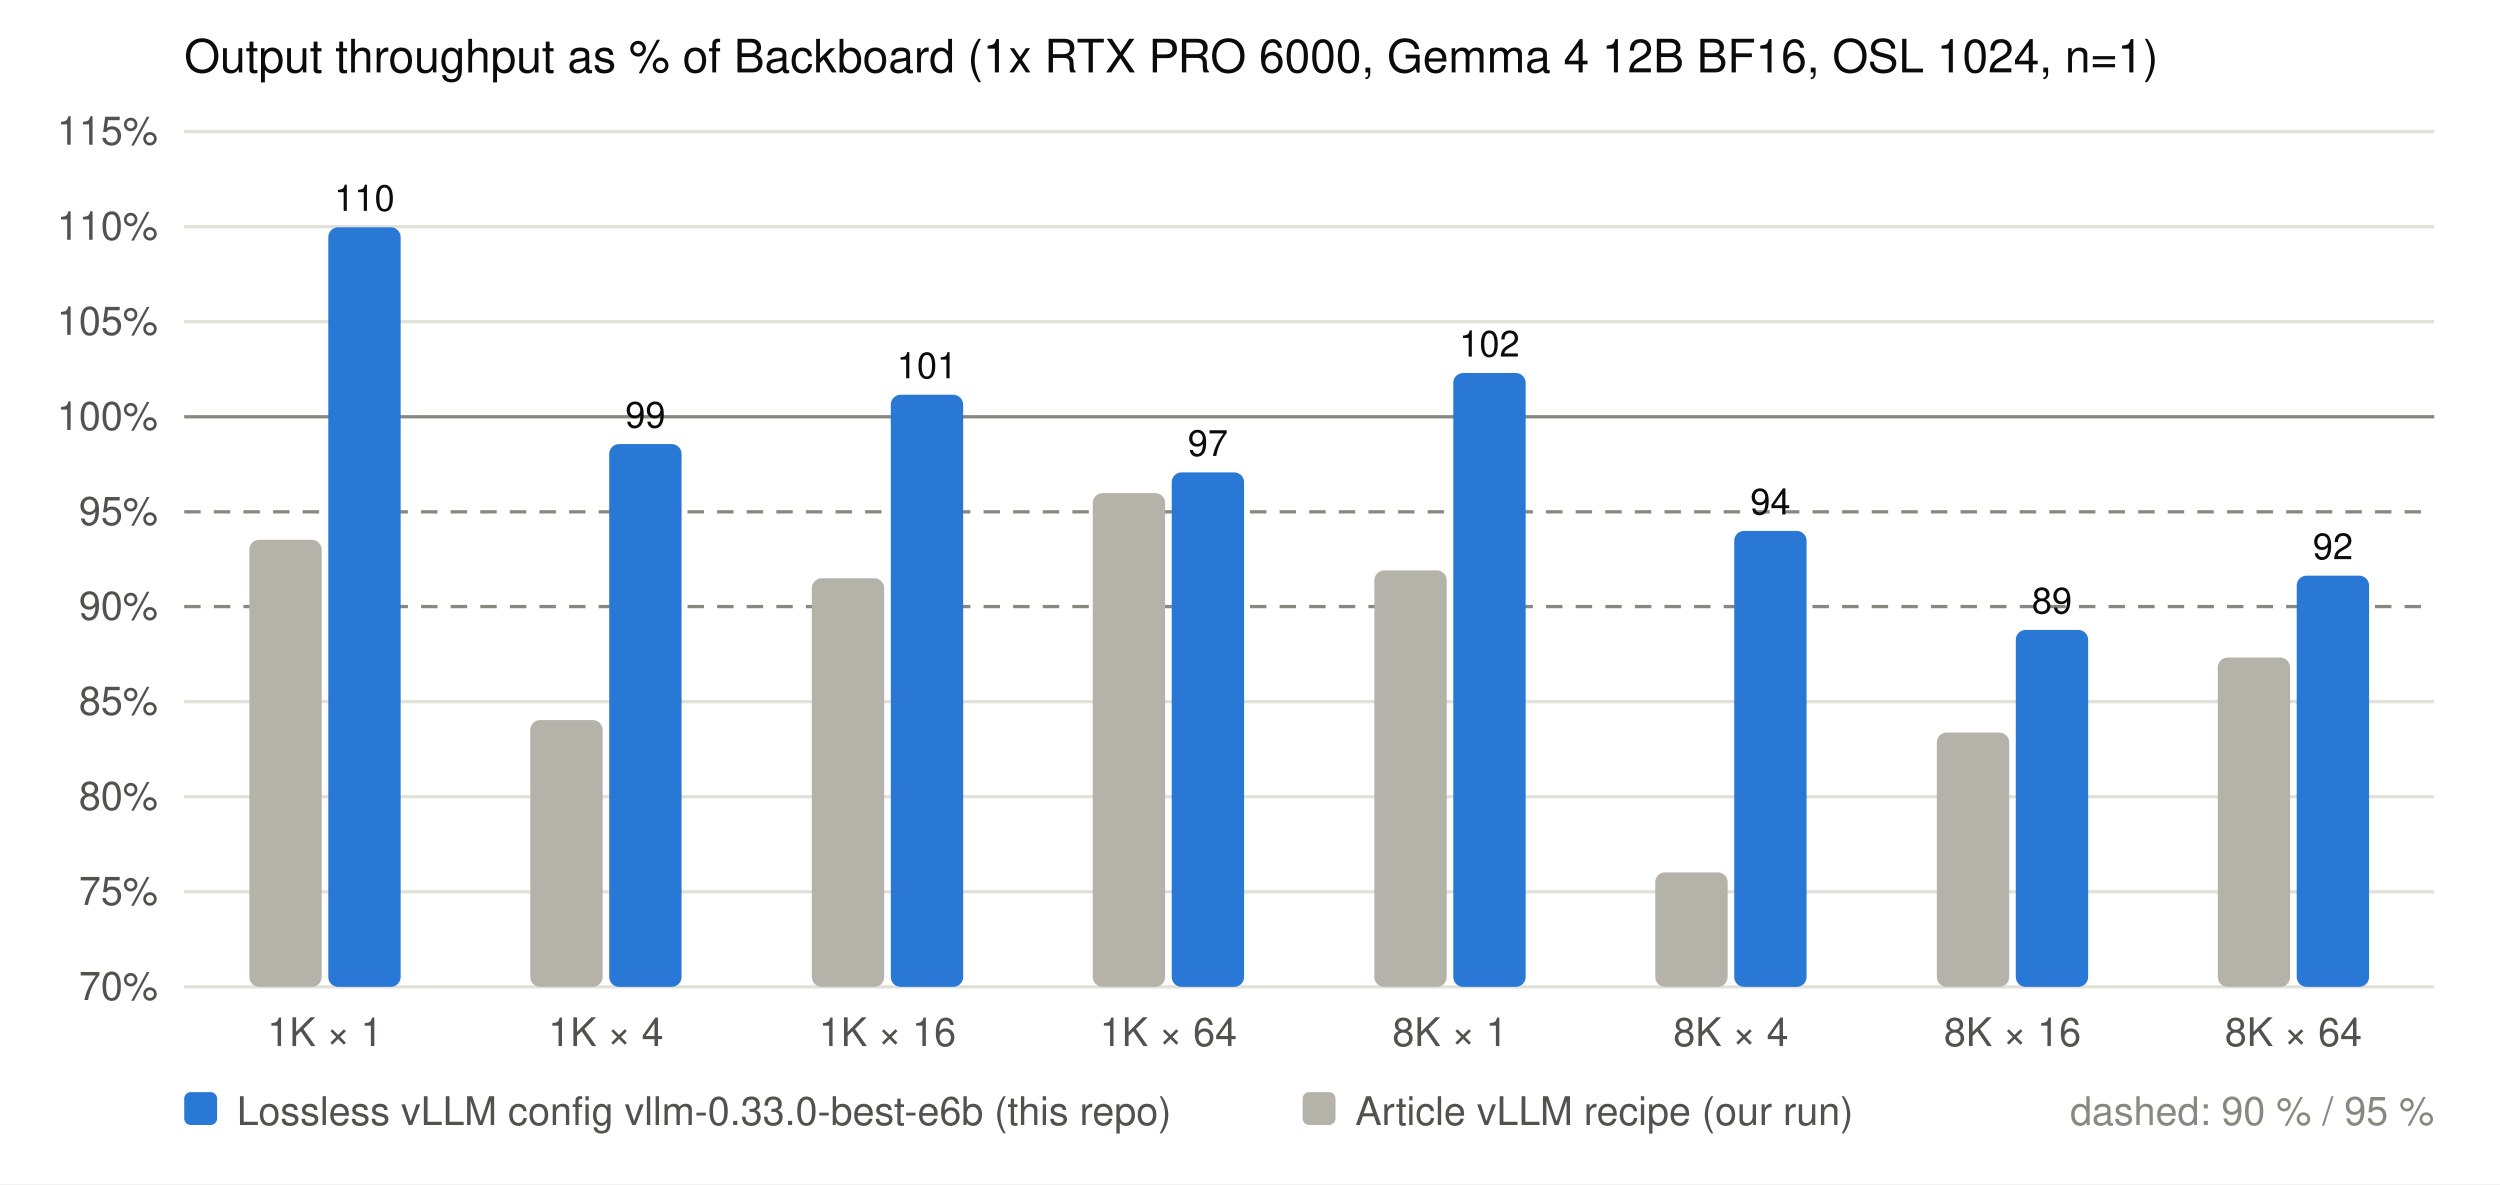
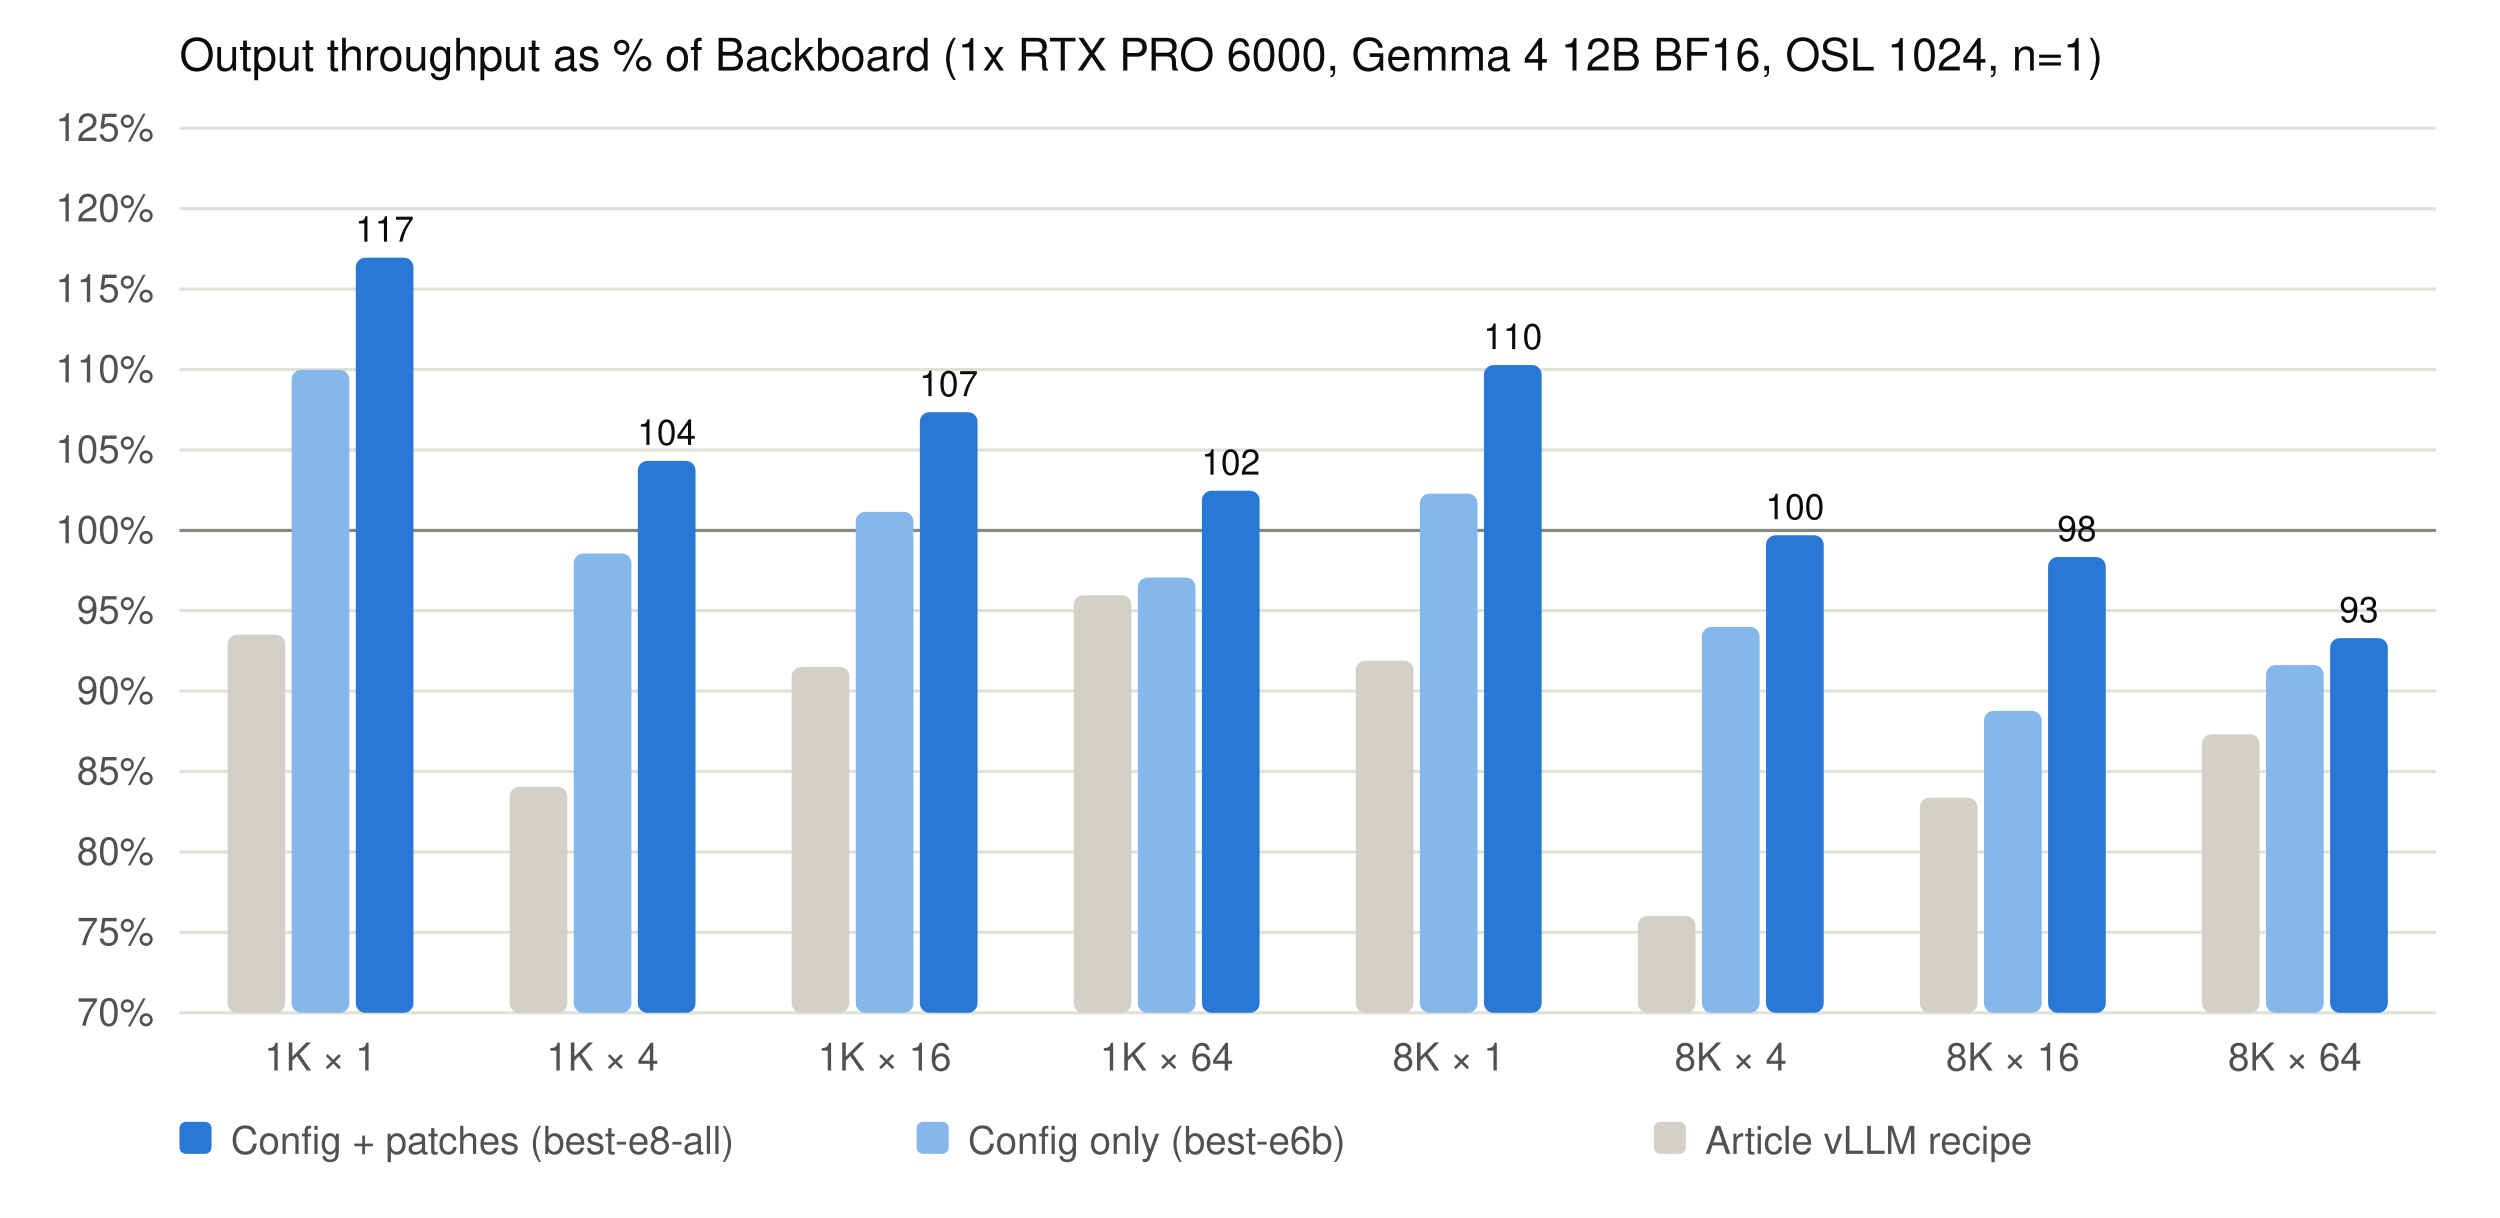
- <svg xmlns="http://www.w3.org/2000/svg" viewBox="0 0 760 360" width="760" height="360" font-family="Helvetica,Arial,sans-serif" font-size="12">
-   <rect width="760" height="360" fill="#ffffff" />
+ <svg xmlns="http://www.w3.org/2000/svg" viewBox="0 0 780 380" width="780" height="380" font-family="Helvetica,Arial,sans-serif" font-size="12">
+   <rect width="780" height="380" fill="#ffffff" />
  <text x="56" y="22" font-size="14" fill="#0b0b0b">Output throughput as % of Backboard (1x RTX PRO 6000, Gemma 4 12B BF16, OSL 1024, n=1)</text>
-   <line x1="56" x2="740" y1="300.0" y2="300.0" stroke="#e1e0d9" stroke-width="1" />
-   <text x="48" y="304.0" text-anchor="end" fill="#52514e">70%</text>
-   <line x1="56" x2="740" y1="271.1" y2="271.1" stroke="#e1e0d9" stroke-width="1" />
-   <text x="48" y="275.1" text-anchor="end" fill="#52514e">75%</text>
-   <line x1="56" x2="740" y1="242.2" y2="242.2" stroke="#e1e0d9" stroke-width="1" />
-   <text x="48" y="246.2" text-anchor="end" fill="#52514e">80%</text>
-   <line x1="56" x2="740" y1="213.3" y2="213.3" stroke="#e1e0d9" stroke-width="1" />
-   <text x="48" y="217.3" text-anchor="end" fill="#52514e">85%</text>
-   <line x1="56" x2="740" y1="184.4" y2="184.4" stroke="#888780" stroke-width="1" stroke-dasharray="5 4" />
-   <text x="48" y="188.4" text-anchor="end" fill="#52514e">90%</text>
-   <line x1="56" x2="740" y1="155.6" y2="155.6" stroke="#888780" stroke-width="1" stroke-dasharray="5 4" />
-   <text x="48" y="159.6" text-anchor="end" fill="#52514e">95%</text>
-   <line x1="56" x2="740" y1="126.7" y2="126.7" stroke="#888780" stroke-width="1" />
-   <text x="48" y="130.7" text-anchor="end" fill="#52514e">100%</text>
-   <line x1="56" x2="740" y1="97.8" y2="97.8" stroke="#e1e0d9" stroke-width="1" />
-   <text x="48" y="101.8" text-anchor="end" fill="#52514e">105%</text>
-   <line x1="56" x2="740" y1="68.9" y2="68.9" stroke="#e1e0d9" stroke-width="1" />
-   <text x="48" y="72.9" text-anchor="end" fill="#52514e">110%</text>
-   <line x1="56" x2="740" y1="40.0" y2="40.0" stroke="#e1e0d9" stroke-width="1" />
-   <text x="48" y="44.0" text-anchor="end" fill="#52514e">115%</text>
-   <rect x="75.8" y="164.1" width="22" height="135.9" fill="#b4b2a9" rx="3" />
-   <rect x="99.8" y="69.1" width="22" height="230.9" fill="#2a78d6" rx="3" />
-   <text x="110.8" y="64.1" text-anchor="middle" fill="#0b0b0b" font-size="11">110</text>
-   <text x="98.8" y="318" text-anchor="middle" fill="#52514e">1K × 1</text>
-   <rect x="161.2" y="218.9" width="22" height="81.1" fill="#b4b2a9" rx="3" />
-   <rect x="185.2" y="135.0" width="22" height="165.0" fill="#2a78d6" rx="3" />
-   <text x="196.2" y="130.0" text-anchor="middle" fill="#0b0b0b" font-size="11">99</text>
-   <text x="184.2" y="318" text-anchor="middle" fill="#52514e">1K × 4</text>
-   <rect x="246.8" y="175.8" width="22" height="124.2" fill="#b4b2a9" rx="3" />
-   <rect x="270.8" y="120.0" width="22" height="180.0" fill="#2a78d6" rx="3" />
-   <text x="281.8" y="115.0" text-anchor="middle" fill="#0b0b0b" font-size="11">101</text>
-   <text x="269.8" y="318" text-anchor="middle" fill="#52514e">1K × 16</text>
-   <rect x="332.2" y="149.9" width="22" height="150.1" fill="#b4b2a9" rx="3" />
-   <rect x="356.2" y="143.6" width="22" height="156.4" fill="#2a78d6" rx="3" />
-   <text x="367.2" y="138.6" text-anchor="middle" fill="#0b0b0b" font-size="11">97</text>
-   <text x="355.2" y="318" text-anchor="middle" fill="#52514e">1K × 64</text>
-   <rect x="417.8" y="173.4" width="22" height="126.6" fill="#b4b2a9" rx="3" />
-   <rect x="441.8" y="113.4" width="22" height="186.6" fill="#2a78d6" rx="3" />
-   <text x="452.8" y="108.4" text-anchor="middle" fill="#0b0b0b" font-size="11">102</text>
-   <text x="440.8" y="318" text-anchor="middle" fill="#52514e">8K × 1</text>
-   <rect x="503.2" y="265.2" width="22" height="34.8" fill="#b4b2a9" rx="3" />
-   <rect x="527.2" y="161.4" width="22" height="138.6" fill="#2a78d6" rx="3" />
-   <text x="538.2" y="156.4" text-anchor="middle" fill="#0b0b0b" font-size="11">94</text>
-   <text x="526.2" y="318" text-anchor="middle" fill="#52514e">8K × 4</text>
-   <rect x="588.8" y="222.7" width="22" height="77.3" fill="#b4b2a9" rx="3" />
-   <rect x="612.8" y="191.5" width="22" height="108.5" fill="#2a78d6" rx="3" />
-   <text x="623.8" y="186.5" text-anchor="middle" fill="#0b0b0b" font-size="11">89</text>
-   <text x="611.8" y="318" text-anchor="middle" fill="#52514e">8K × 16</text>
-   <rect x="674.2" y="199.9" width="22" height="100.1" fill="#b4b2a9" rx="3" />
-   <rect x="698.2" y="175.0" width="22" height="125.0" fill="#2a78d6" rx="3" />
-   <text x="709.2" y="170.0" text-anchor="middle" fill="#0b0b0b" font-size="11">92</text>
-   <text x="697.2" y="318" text-anchor="middle" fill="#52514e">8K × 64</text>
-   <rect x="56" y="332" width="10" height="10" fill="#2a78d6" rx="2" />
-   <text x="72" y="342" fill="#52514e">Lossless vLLM config vllm-0.33.0-best-e6b (this repo)</text>
-   <rect x="396" y="332" width="10" height="10" fill="#b4b2a9" rx="2" />
-   <text x="412" y="342" fill="#52514e">Article vLLM recipe (our run)</text>
-   <text x="740" y="342" text-anchor="end" fill="#888780">dashed: 90 % / 95 %</text>
+   <line x1="56" x2="760" y1="316.0" y2="316.0" stroke="#e1e0d9" stroke-width="1" />
+   <text x="48" y="320.0" text-anchor="end" fill="#52514e">70%</text>
+   <line x1="56" x2="760" y1="290.9" y2="290.9" stroke="#e1e0d9" stroke-width="1" />
+   <text x="48" y="294.9" text-anchor="end" fill="#52514e">75%</text>
+   <line x1="56" x2="760" y1="265.8" y2="265.8" stroke="#e1e0d9" stroke-width="1" />
+   <text x="48" y="269.8" text-anchor="end" fill="#52514e">80%</text>
+   <line x1="56" x2="760" y1="240.7" y2="240.7" stroke="#e1e0d9" stroke-width="1" />
+   <text x="48" y="244.7" text-anchor="end" fill="#52514e">85%</text>
+   <line x1="56" x2="760" y1="215.6" y2="215.6" stroke="#e1e0d9" stroke-width="1" />
+   <text x="48" y="219.6" text-anchor="end" fill="#52514e">90%</text>
+   <line x1="56" x2="760" y1="190.5" y2="190.5" stroke="#e1e0d9" stroke-width="1" />
+   <text x="48" y="194.5" text-anchor="end" fill="#52514e">95%</text>
+   <line x1="56" x2="760" y1="165.5" y2="165.5" stroke="#888780" stroke-width="1" />
+   <text x="48" y="169.5" text-anchor="end" fill="#52514e">100%</text>
+   <line x1="56" x2="760" y1="140.4" y2="140.4" stroke="#e1e0d9" stroke-width="1" />
+   <text x="48" y="144.4" text-anchor="end" fill="#52514e">105%</text>
+   <line x1="56" x2="760" y1="115.3" y2="115.3" stroke="#e1e0d9" stroke-width="1" />
+   <text x="48" y="119.3" text-anchor="end" fill="#52514e">110%</text>
+   <line x1="56" x2="760" y1="90.2" y2="90.2" stroke="#e1e0d9" stroke-width="1" />
+   <text x="48" y="94.2" text-anchor="end" fill="#52514e">115%</text>
+   <line x1="56" x2="760" y1="65.1" y2="65.1" stroke="#e1e0d9" stroke-width="1" />
+   <text x="48" y="69.1" text-anchor="end" fill="#52514e">120%</text>
+   <line x1="56" x2="760" y1="40.0" y2="40.0" stroke="#e1e0d9" stroke-width="1" />
+   <text x="48" y="44.0" text-anchor="end" fill="#52514e">125%</text>
+   <rect x="71.0" y="198.0" width="18" height="118.0" fill="#d3d1c7" rx="3" />
+   <rect x="91.0" y="115.4" width="18" height="200.6" fill="#85b7eb" rx="3" />
+   <rect x="111.0" y="80.4" width="18" height="235.6" fill="#2a78d6" rx="3" />
+   <text x="120.0" y="75.4" text-anchor="middle" fill="#0b0b0b" font-size="11">117</text>
+   <text x="100.0" y="334" text-anchor="middle" fill="#52514e">1K × 1</text>
+   <rect x="159.0" y="245.5" width="18" height="70.5" fill="#d3d1c7" rx="3" />
+   <rect x="179.0" y="172.7" width="18" height="143.3" fill="#85b7eb" rx="3" />
+   <rect x="199.0" y="143.8" width="18" height="172.2" fill="#2a78d6" rx="3" />
+   <text x="208.0" y="138.8" text-anchor="middle" fill="#0b0b0b" font-size="11">104</text>
+   <text x="188.0" y="334" text-anchor="middle" fill="#52514e">1K × 4</text>
+   <rect x="247.0" y="208.1" width="18" height="107.9" fill="#d3d1c7" rx="3" />
+   <rect x="267.0" y="159.7" width="18" height="156.3" fill="#85b7eb" rx="3" />
+   <rect x="287.0" y="128.6" width="18" height="187.4" fill="#2a78d6" rx="3" />
+   <text x="296.0" y="123.6" text-anchor="middle" fill="#0b0b0b" font-size="11">107</text>
+   <text x="276.0" y="334" text-anchor="middle" fill="#52514e">1K × 16</text>
+   <rect x="335.0" y="185.7" width="18" height="130.3" fill="#d3d1c7" rx="3" />
+   <rect x="355.0" y="180.2" width="18" height="135.8" fill="#85b7eb" rx="3" />
+   <rect x="375.0" y="153.1" width="18" height="162.9" fill="#2a78d6" rx="3" />
+   <text x="384.0" y="148.1" text-anchor="middle" fill="#0b0b0b" font-size="11">102</text>
+   <text x="364.0" y="334" text-anchor="middle" fill="#52514e">1K × 64</text>
+   <rect x="423.0" y="206.1" width="18" height="109.9" fill="#d3d1c7" rx="3" />
+   <rect x="443.0" y="154.0" width="18" height="162.0" fill="#85b7eb" rx="3" />
+   <rect x="463.0" y="113.9" width="18" height="202.1" fill="#2a78d6" rx="3" />
+   <text x="472.0" y="108.9" text-anchor="middle" fill="#0b0b0b" font-size="11">110</text>
+   <text x="452.0" y="334" text-anchor="middle" fill="#52514e">8K × 1</text>
+   <rect x="511.0" y="285.8" width="18" height="30.2" fill="#d3d1c7" rx="3" />
+   <rect x="531.0" y="195.6" width="18" height="120.4" fill="#85b7eb" rx="3" />
+   <rect x="551.0" y="167.0" width="18" height="149.0" fill="#2a78d6" rx="3" />
+   <text x="560.0" y="162.0" text-anchor="middle" fill="#0b0b0b" font-size="11">100</text>
+   <text x="540.0" y="334" text-anchor="middle" fill="#52514e">8K × 4</text>
+   <rect x="599.0" y="248.9" width="18" height="67.1" fill="#d3d1c7" rx="3" />
+   <rect x="619.0" y="221.8" width="18" height="94.2" fill="#85b7eb" rx="3" />
+   <rect x="639.0" y="173.8" width="18" height="142.2" fill="#2a78d6" rx="3" />
+   <text x="648.0" y="168.8" text-anchor="middle" fill="#0b0b0b" font-size="11">98</text>
+   <text x="628.0" y="334" text-anchor="middle" fill="#52514e">8K × 16</text>
+   <rect x="687.0" y="229.1" width="18" height="86.9" fill="#d3d1c7" rx="3" />
+   <rect x="707.0" y="207.5" width="18" height="108.5" fill="#85b7eb" rx="3" />
+   <rect x="727.0" y="199.1" width="18" height="116.9" fill="#2a78d6" rx="3" />
+   <text x="736.0" y="194.1" text-anchor="middle" fill="#0b0b0b" font-size="11">93</text>
+   <text x="716.0" y="334" text-anchor="middle" fill="#52514e">8K × 64</text>
+   <rect x="56" y="350" width="10" height="10" fill="#2a78d6" rx="2" />
+   <text x="72" y="360" fill="#52514e">Config + patches (best-e8-all)</text>
+   <rect x="286" y="350" width="10" height="10" fill="#85b7eb" rx="2" />
+   <text x="302" y="360" fill="#52514e">Config only (best-e6b)</text>
+   <rect x="516" y="350" width="10" height="10" fill="#d3d1c7" rx="2" />
+   <text x="532" y="360" fill="#52514e">Article vLLM recipe</text>
</svg>
